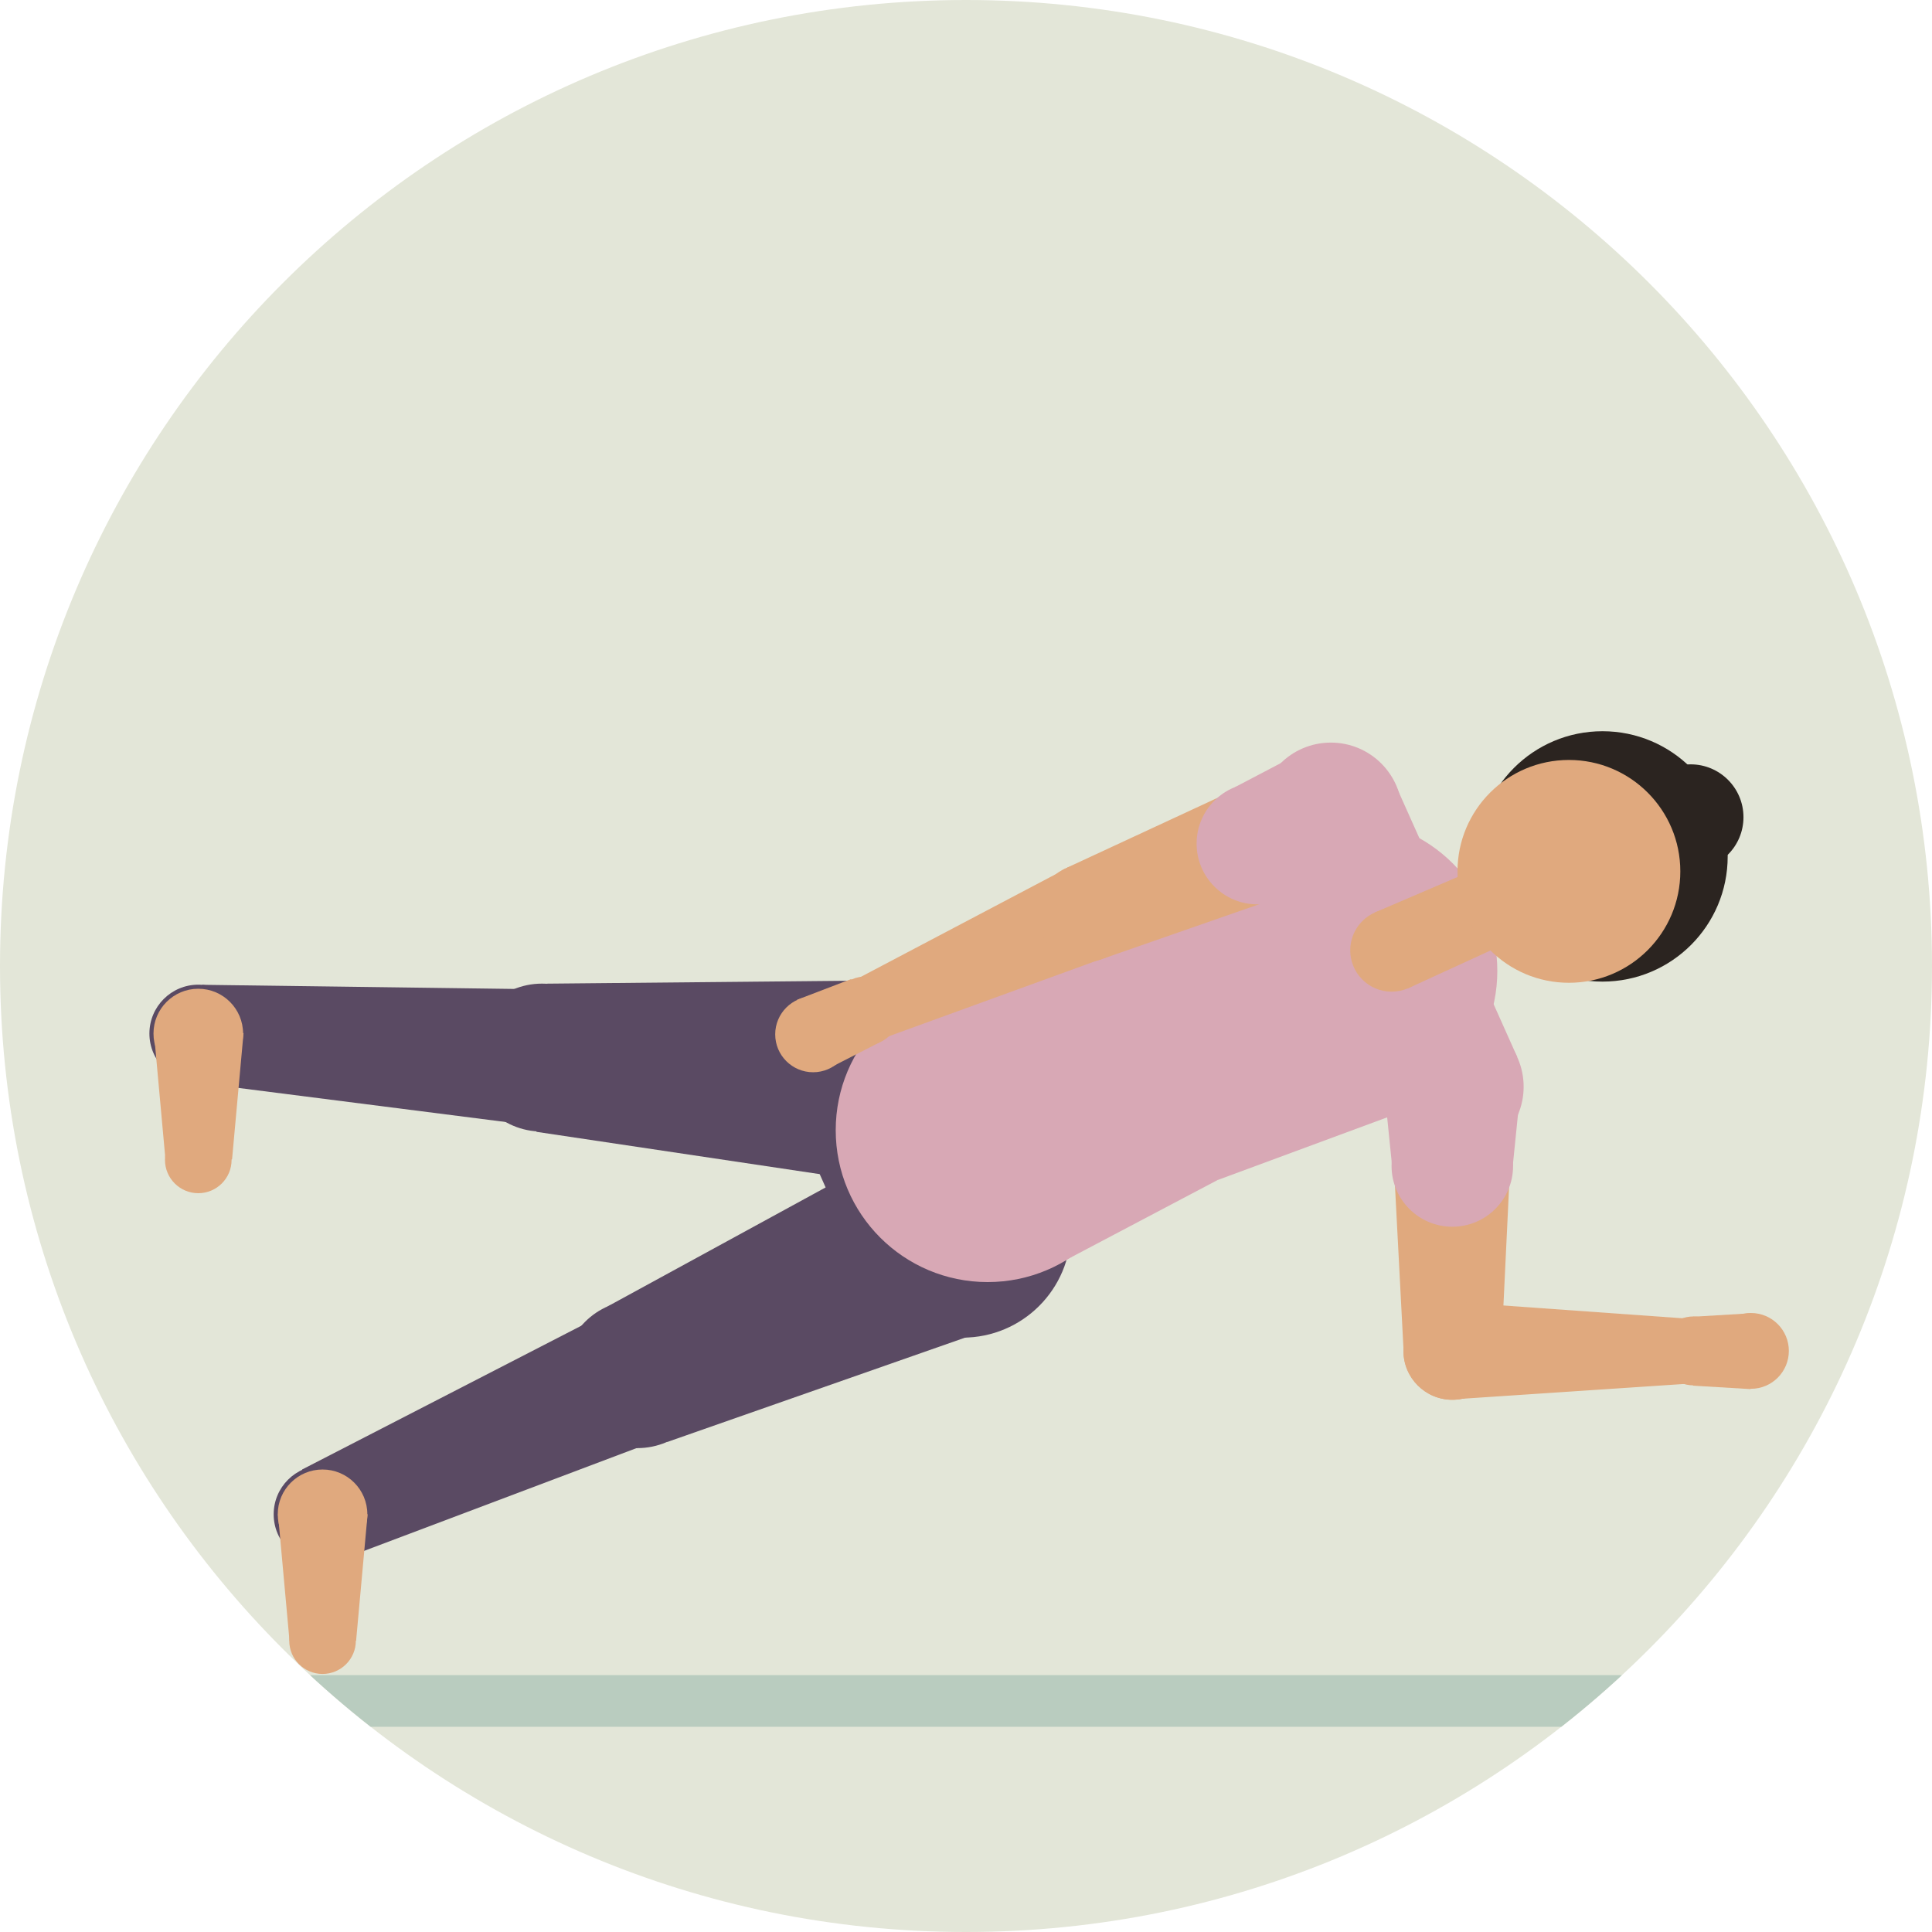
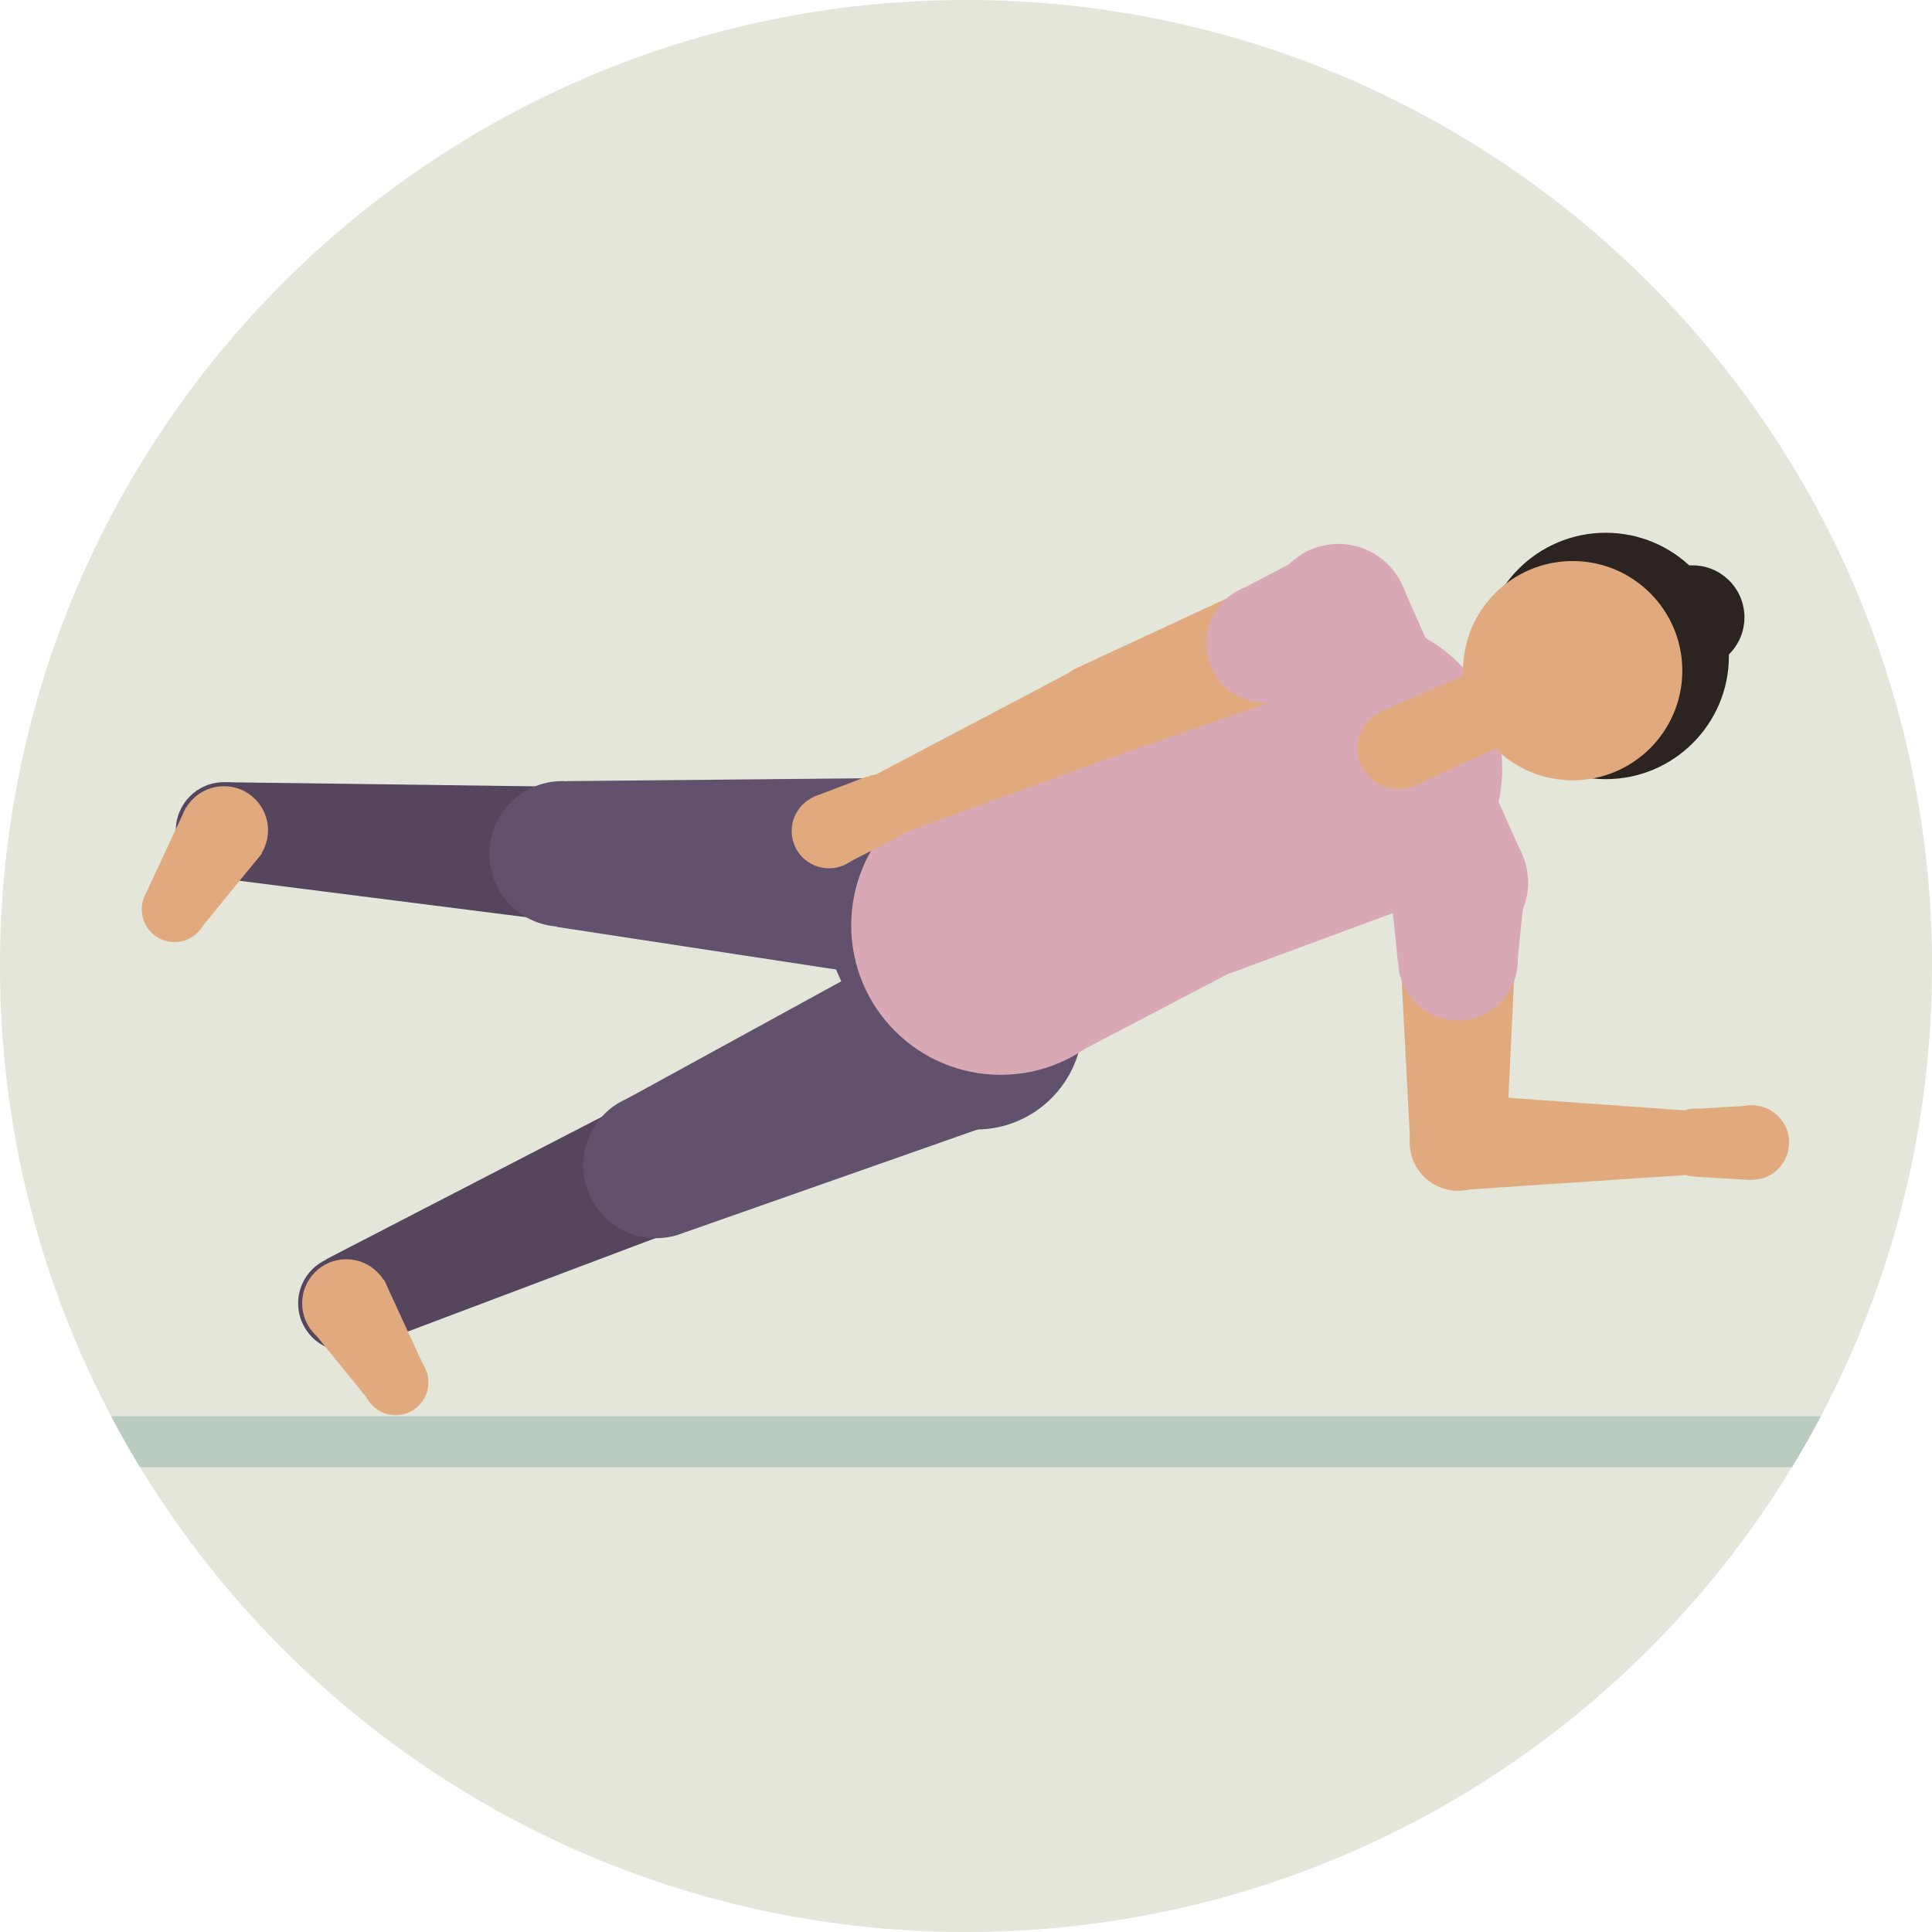
<svg xmlns="http://www.w3.org/2000/svg" viewBox="0 0 200 200" width="400" height="400" role="img" aria-label="Figure in an elbow side plank with the top leg raised away from the lower leg.">
  <circle cx="100" cy="100" r="100" fill="#E3E6D8" />
  <clipPath id="cv2bmkc">
    <circle cx="100" cy="100" r="100" />
  </clipPath>
  <g clip-path="url(#cv2bmkc)">
-     <g transform="translate(100.0 174.0) scale(1.189)">
-       <rect x="-82.341" y="-0.5" width="164.682" height="4.5" rx="2.2" fill="#B9CCBF" />
+     <g transform="translate(100.0 147.2) scale(1.170)">
+       <rect x="-83.527" y="-0.5" width="167.054" height="4.5" rx="2.2" fill="#B9CCBF" />
      <g>
-         <g fill="#5A4A63">
-           <path d="M-36.5 -60.2 L-66.5 -60.6 L-67.1 -52.1 L-37.3 -48.3Z" />
-           <circle cx="-36.914" cy="-54.263" r="5.98" />
-           <circle cx="-66.841" cy="-56.356" r="4.255" />
+         <g fill="#55465E">
+           <path d="M-35.3 -56.2 L-65.4 -56.6 L-66.0 -48.1 L-36.1 -44.3Z" />
+           <circle cx="-35.728" cy="-50.259" r="5.98" />
+           <circle cx="-65.655" cy="-52.352" r="4.255" />
        </g>
-         <g fill="#5A4A63">
-           <path d="M-5.4 -61.0 L-36.5 -60.7 L-37.4 -47.8 L-6.6 -43.2Z" />
-           <circle cx="-5.99" cy="-52.101" r="8.97" />
-           <circle cx="-36.914" cy="-54.263" r="6.44" />
+         <g fill="#62516C">
+           <path d="M-4.2 -57.0 L-35.3 -56.7 L-36.2 -43.8 L-5.4 -39.1Z" />
+           <circle cx="-4.804" cy="-48.097" r="8.97" />
+           <circle cx="-35.728" cy="-50.259" r="6.44" />
        </g>
        <g fill="#E0A97E">
-           <path d="M-70.7 -56.4 L-69.7 -45.4 L-63.9 -45.4 L-62.9 -56.4Z" />
-           <circle cx="-66.841" cy="-56.356" r="3.9" />
-           <circle cx="-66.841" cy="-45.356" r="2.9" />
+           <path d="M-69.0 -54.4 L-72.5 -46.9 L-67.6 -43.8 L-62.3 -50.3Z" />
+           <circle cx="-65.655" cy="-52.352" r="3.9" />
+           <circle cx="-70.027" cy="-45.356" r="2.9" />
        </g>
      </g>
      <g>
-         <g fill="#5A4A63">
-           <path d="M-31.0 -32.2 L-57.8 -18.4 L-54.3 -10.6 L-26.2 -21.2Z" />
-           <circle cx="-28.615" cy="-26.702" r="5.98" />
-           <circle cx="-56.022" cy="-14.5" r="4.255" />
+         <g fill="#55465E">
+           <path d="M-29.9 -28.2 L-56.6 -14.4 L-53.1 -6.6 L-25.0 -17.2Z" />
+           <circle cx="-27.429" cy="-22.698" r="5.98" />
+           <circle cx="-54.836" cy="-10.496" r="4.255" />
        </g>
-         <g fill="#5A4A63">
-           <path d="M-3.9 -47.5 L-31.2 -32.6 L-26.0 -20.8 L3.4 -31.1Z" />
-           <circle cx="-0.295" cy="-39.311" r="8.97" />
-           <circle cx="-28.615" cy="-26.702" r="6.44" />
+         <g fill="#62516C">
+           <path d="M-2.8 -43.5 L-30.0 -28.6 L-24.8 -16.8 L4.5 -27.1Z" />
+           <circle cx="0.891" cy="-35.307" r="8.97" />
+           <circle cx="-27.429" cy="-22.698" r="6.44" />
        </g>
        <g fill="#E0A97E">
-           <path d="M-59.9 -14.5 L-58.9 -3.5 L-53.1 -3.5 L-52.1 -14.5Z" />
-           <circle cx="-56.022" cy="-14.5" r="3.9" />
-           <circle cx="-56.022" cy="-3.5" r="2.9" />
+           <path d="M-58.1 -8.4 L-52.9 -2.0 L-48.0 -5.0 L-51.5 -12.6Z" />
+           <circle cx="-54.836" cy="-10.496" r="3.9" />
+           <circle cx="-50.464" cy="-3.5" r="2.9" />
        </g>
      </g>
      <g>
-         <g fill="#5A4A63">
-           <path d="M-14.6 -48.3 L-8.9 -35.5 L8.3 -43.1 L2.6 -55.9Z" />
-           <circle cx="-5.99" cy="-52.101" r="9.43" />
-           <circle cx="-0.295" cy="-39.311" r="9.43" />
+         <g fill="#62516C">
+           <path d="M-13.4 -44.3 L-7.7 -31.5 L9.5 -39.1 L3.8 -51.9Z" />
+           <circle cx="-4.804" cy="-48.097" r="9.43" />
+           <circle cx="0.891" cy="-35.307" r="9.43" />
        </g>
        <g fill="#D8A8B5">
-           <path d="M7.3 -35.9 L21.9 -43.6 L12.0 -65.7 L-3.5 -60.0Z" />
-           <circle cx="1.882" cy="-47.943" r="13.225" />
-           <circle cx="16.955" cy="-54.654" r="12.075" />
+           <path d="M8.4 -31.9 L23.1 -39.6 L13.2 -61.7 L-2.3 -56.0Z" />
+           <circle cx="3.068" cy="-43.939" r="13.225" />
+           <circle cx="18.141" cy="-50.65" r="12.075" />
        </g>
        <g fill="#D8A8B5">
-           <path d="M21.9 -43.6 L38.4 -49.7 L27.7 -73.9 L12.0 -65.7Z" />
-           <circle cx="16.955" cy="-54.654" r="12.075" />
-           <circle cx="33.034" cy="-61.813" r="13.225" />
+           <path d="M23.1 -39.6 L39.6 -45.7 L28.8 -69.9 L13.2 -61.7Z" />
+           <circle cx="18.141" cy="-50.65" r="12.075" />
+           <circle cx="34.22" cy="-57.809" r="13.225" />
        </g>
        <g fill="#D8A8B5">
-           <path d="M26.1 -73.0 L36.7 -49.2 L48.0 -54.3 L37.4 -78.0Z" />
-           <circle cx="31.766" cy="-75.478" r="6.21" />
-           <circle cx="42.341" cy="-51.726" r="6.21" />
+           <path d="M27.3 -68.9 L37.9 -45.2 L49.2 -50.2 L38.6 -74.0Z" />
+           <circle cx="32.952" cy="-71.475" r="6.21" />
+           <circle cx="43.527" cy="-47.722" r="6.21" />
        </g>
      </g>
      <g>
        <g fill="#E0A97E">
-           <path d="M29.7 -80.5 L8.8 -70.8 L12.0 -62.9 L33.8 -70.5Z" />
-           <circle cx="31.766" cy="-75.478" r="5.405" />
-           <circle cx="10.441" cy="-66.862" r="4.255" />
+           <path d="M30.9 -76.5 L10.0 -66.8 L13.2 -58.9 L35.0 -66.5Z" />
+           <circle cx="32.952" cy="-71.475" r="5.405" />
+           <circle cx="11.627" cy="-62.859" r="4.255" />
        </g>
        <g fill="#D8A8B5">
-           <path d="M29.5 -81.0 L23.4 -77.8 L27.4 -68.0 L34.0 -69.9Z" />
-           <circle cx="31.766" cy="-75.478" r="5.98" />
-           <circle cx="25.368" cy="-72.893" r="5.29" />
+           <path d="M30.7 -77.0 L24.6 -73.8 L28.5 -64.0 L35.2 -65.9Z" />
+           <circle cx="32.952" cy="-71.475" r="5.98" />
+           <circle cx="26.554" cy="-68.89" r="5.29" />
        </g>
        <g fill="#E0A97E">
-           <path d="M8.7 -70.7 L-9.9 -60.9 L-7.6 -55.8 L12.2 -63.0Z" />
-           <circle cx="10.441" cy="-66.862" r="4.255" />
-           <circle cx="-8.744" cy="-58.321" r="2.8" />
+           <path d="M9.9 -66.7 L-8.7 -56.9 L-6.4 -51.8 L13.4 -59.0Z" />
+           <circle cx="11.627" cy="-62.859" r="4.255" />
+           <circle cx="-7.558" cy="-54.317" r="2.8" />
        </g>
        <g fill="#E0A97E">
-           <path d="M-10.0 -61.1 L-14.7 -59.3 L-12.0 -53.3 L-7.5 -55.6Z" />
-           <circle cx="-8.744" cy="-58.321" r="3" />
-           <circle cx="-13.311" cy="-56.287" r="3.3" />
+           <path d="M-8.8 -57.1 L-13.5 -55.3 L-10.8 -49.3 L-6.3 -51.6Z" />
+           <circle cx="-7.558" cy="-54.317" r="3" />
+           <circle cx="-12.126" cy="-52.284" r="3.3" />
        </g>
      </g>
      <g>
        <g fill="#E0A97E">
-           <path d="M36.9 -51.7 L38.1 -28.7 L46.6 -28.7 L47.7 -51.7Z" />
-           <circle cx="42.341" cy="-51.726" r="5.405" />
-           <circle cx="42.341" cy="-28.726" r="4.255" />
+           <path d="M38.1 -47.7 L39.3 -24.7 L47.8 -24.7 L48.9 -47.7Z" />
+           <circle cx="43.527" cy="-47.722" r="5.405" />
+           <circle cx="43.527" cy="-24.722" r="4.255" />
        </g>
        <g fill="#D8A8B5">
-           <path d="M36.4 -51.7 L37.1 -44.8 L47.6 -44.8 L48.3 -51.7Z" />
-           <circle cx="42.341" cy="-51.726" r="5.98" />
-           <circle cx="42.341" cy="-44.826" r="5.29" />
+           <path d="M37.5 -47.7 L38.2 -40.8 L48.8 -40.8 L49.5 -47.7Z" />
+           <circle cx="43.527" cy="-47.722" r="5.98" />
+           <circle cx="43.527" cy="-40.822" r="5.29" />
        </g>
        <g fill="#E0A97E">
-           <path d="M42.3 -24.5 L63.3 -25.9 L63.3 -31.5 L42.3 -33.0Z" />
-           <circle cx="42.341" cy="-28.726" r="4.255" />
-           <circle cx="63.341" cy="-28.726" r="2.8" />
+           <path d="M43.5 -20.5 L64.5 -21.9 L64.5 -27.5 L43.5 -29.0Z" />
+           <circle cx="43.527" cy="-24.722" r="4.255" />
+           <circle cx="64.527" cy="-24.722" r="2.8" />
        </g>
        <g fill="#E0A97E">
-           <path d="M63.3 -25.7 L68.3 -25.4 L68.3 -32.0 L63.3 -31.7Z" />
-           <circle cx="63.341" cy="-28.726" r="3" />
-           <circle cx="68.341" cy="-28.726" r="3.3" />
+           <path d="M64.5 -21.7 L69.5 -21.4 L69.5 -28.0 L64.5 -27.7Z" />
+           <circle cx="64.527" cy="-24.722" r="3" />
+           <circle cx="69.527" cy="-24.722" r="3.3" />
        </g>
      </g>
      <g>
        <g fill="#E0A97E">
-           <path d="M38.5 -60.3 L54.4 -67.6 L51.7 -73.8 L35.6 -66.9Z" />
-           <circle cx="37.053" cy="-63.602" r="3.6" />
-           <circle cx="53.041" cy="-70.72" r="3.4" />
+           <path d="M39.7 -56.3 L55.6 -63.6 L52.8 -69.8 L36.8 -62.9Z" />
+           <circle cx="38.239" cy="-59.599" r="3.6" />
+           <circle cx="54.226" cy="-66.716" r="3.4" />
        </g>
-         <circle cx="63.09" cy="-75.194" r="4.6" fill="#2B2420" />
-         <circle cx="55.416" cy="-71.778" r="10.9" fill="#2B2420" />
-         <circle cx="52.492" cy="-70.476" r="9.7" fill="#E0A97E" />
+         <circle cx="64.275" cy="-71.191" r="4.6" fill="#2B2420" />
+         <circle cx="56.602" cy="-67.774" r="10.9" fill="#2B2420" />
+         <circle cx="53.678" cy="-66.472" r="9.7" fill="#E0A97E" />
      </g>
    </g>
  </g>
</svg>
